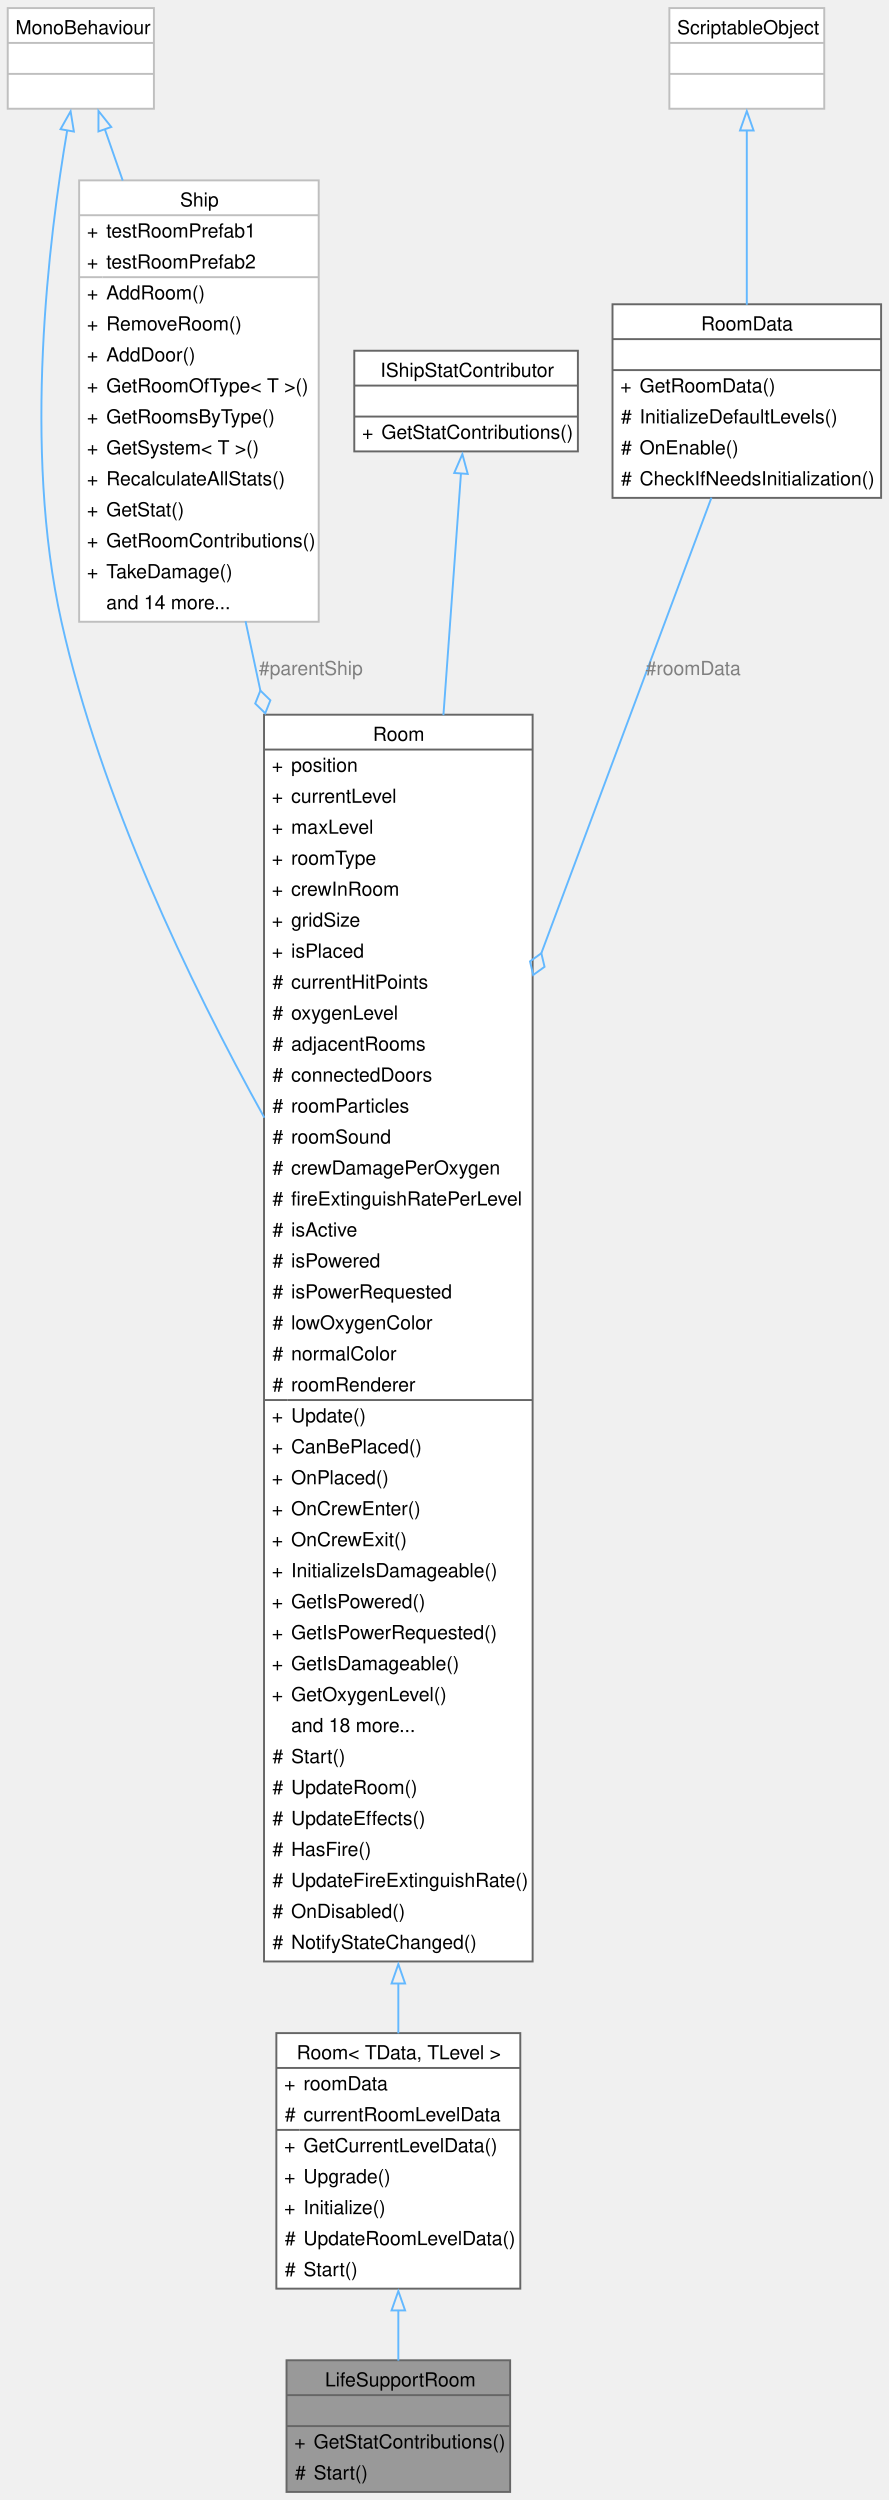
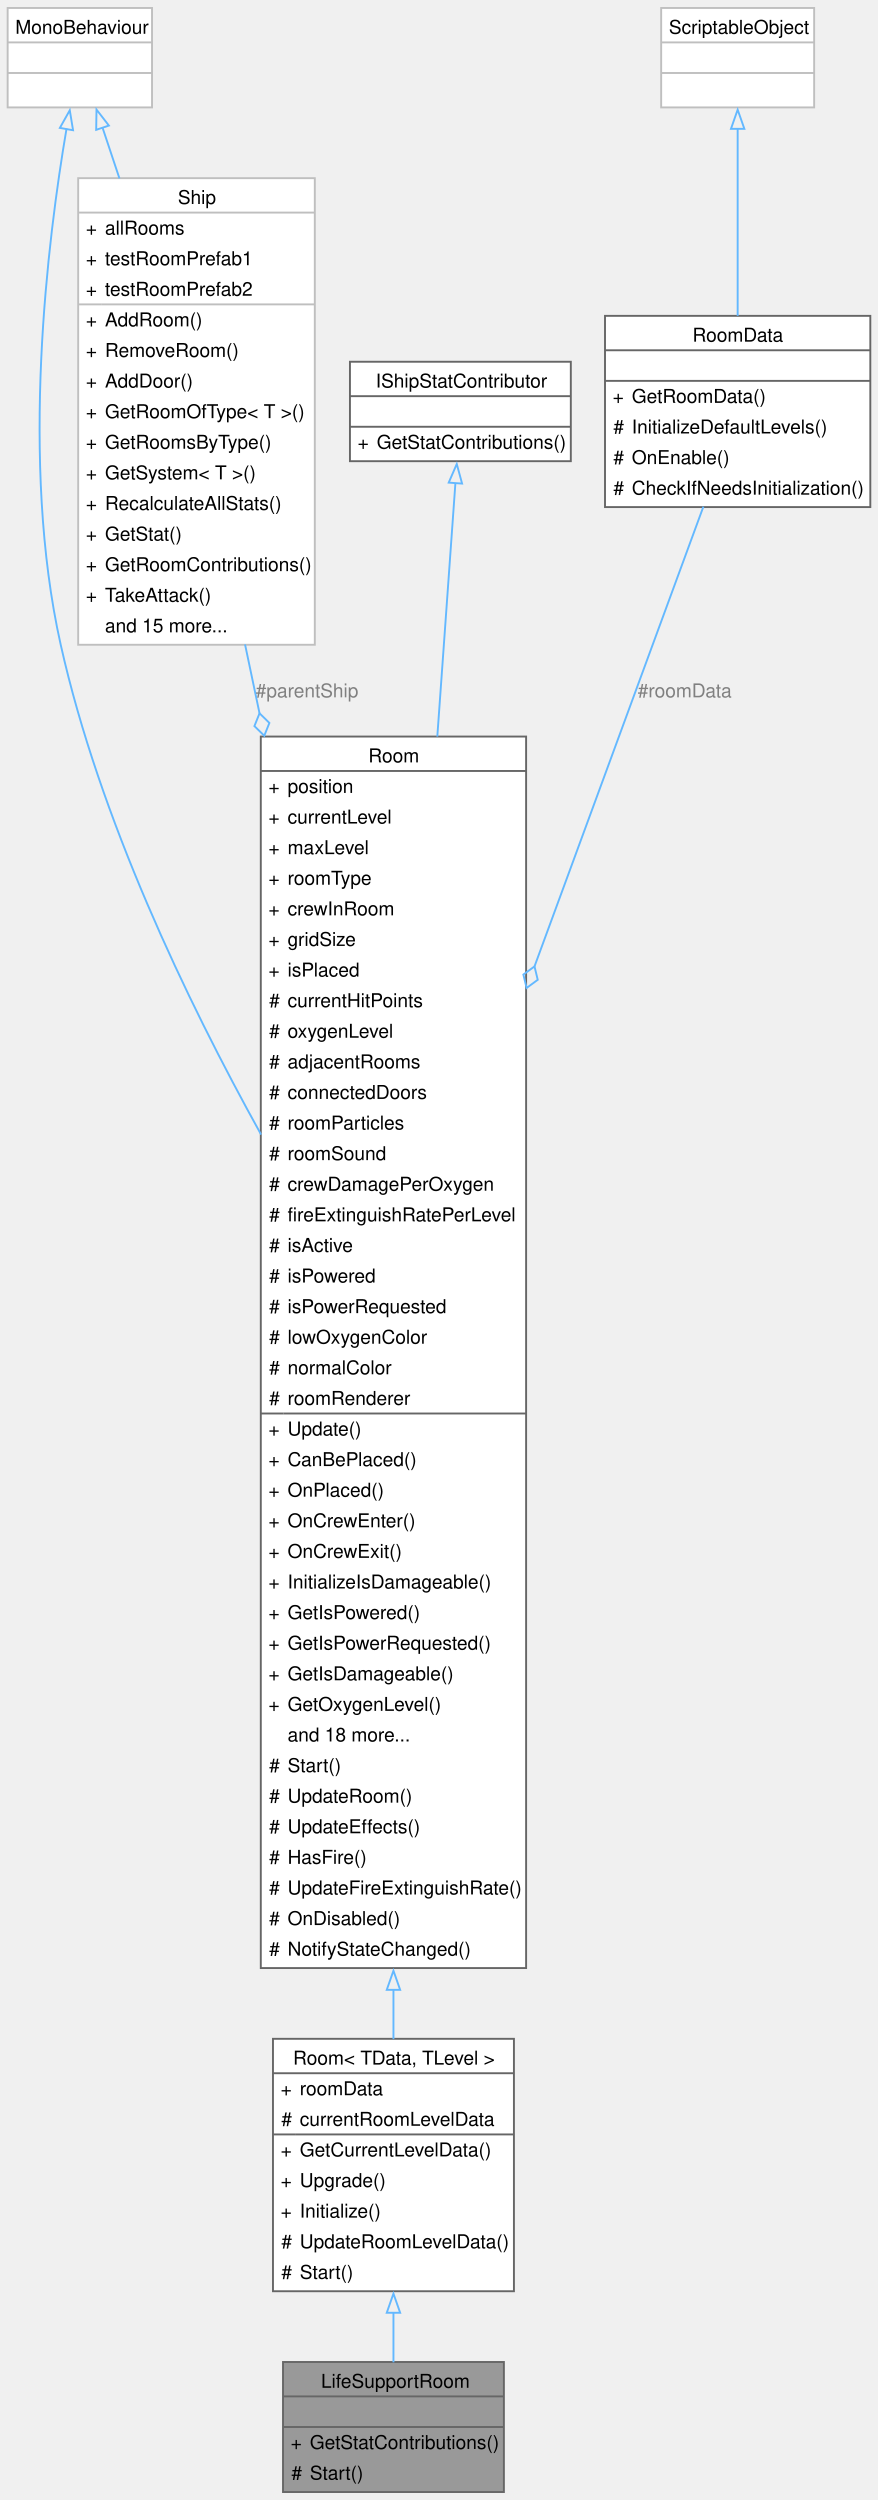
- <svg xmlns="http://www.w3.org/2000/svg" xmlns:xlink="http://www.w3.org/1999/xlink" width="459pt" height="1291pt" viewBox="0.00 0.00 459.12 1291.00">
-   <g id="graph0" class="graph" transform="scale(1 1) rotate(0) translate(4 1287)">
+ <svg xmlns="http://www.w3.org/2000/svg" xmlns:xlink="http://www.w3.org/1999/xlink" width="459pt" height="1307pt" viewBox="0.00 0.00 459.12 1307.00">
+   <g id="graph0" class="graph" transform="scale(1 1) rotate(0) translate(4 1303)">
    <g id="Node000001" class="node">
      <g id="a_Node000001">
        <a xlink:title="함선의 생활 편의 시설을 나타내는 클래스">
          <polygon fill="#999999" stroke="none" points="259.5,-68 144,-68 144,0 259.5,0 259.5,-68" />
          <text text-anchor="start" x="163.88" y="-54.5" font-family="Helvetica,sans-Serif" font-size="10.00">LifeSupportRoom</text>
          <text text-anchor="start" x="200.25" y="-38.5" font-family="Helvetica,sans-Serif" font-size="10.00"> </text>
          <text text-anchor="start" x="148" y="-22.5" font-family="Helvetica,sans-Serif" font-size="10.00">+</text>
          <text text-anchor="start" x="158" y="-22.5" font-family="Helvetica,sans-Serif" font-size="10.00">GetStatContributions()</text>
          <text text-anchor="start" x="148.38" y="-6.5" font-family="Helvetica,sans-Serif" font-size="10.00">#</text>
          <text text-anchor="start" x="158" y="-6.5" font-family="Helvetica,sans-Serif" font-size="10.00">Start()</text>
          <polygon fill="#666666" stroke="#666666" points="144,-50 144,-50 259.5,-50 259.5,-50 144,-50" />
          <polygon fill="#666666" stroke="#666666" points="144,-34 144,-34 259.5,-34 259.5,-34 144,-34" />
          <polygon fill="none" stroke="#666666" points="144,0 144,-68 259.5,-68 259.5,0 144,0" />
        </a>
      </g>
    </g>
    <g id="Node000002" class="node">
      <g id="a_Node000002">
        <a xlink:href="class_room-2-g.html" target="_top" xlink:title="함선 내의 특화된 방 타입을 위한 제네릭 기본 클래스">
          <polygon fill="white" stroke="none" points="264.75,-237 138.75,-237 138.75,-105 264.75,-105 264.75,-237" />
          <text text-anchor="start" x="149.25" y="-223.5" font-family="Helvetica,sans-Serif" font-size="10.00">Room&lt; TData, TLevel &gt;</text>
          <text text-anchor="start" x="142.75" y="-207.5" font-family="Helvetica,sans-Serif" font-size="10.00">+</text>
          <text text-anchor="start" x="152.75" y="-207.5" font-family="Helvetica,sans-Serif" font-size="10.00">roomData</text>
          <text text-anchor="start" x="143.12" y="-191.5" font-family="Helvetica,sans-Serif" font-size="10.00">#</text>
          <text text-anchor="start" x="152.75" y="-191.5" font-family="Helvetica,sans-Serif" font-size="10.00">currentRoomLevelData</text>
          <text text-anchor="start" x="142.75" y="-175.5" font-family="Helvetica,sans-Serif" font-size="10.00">+</text>
          <text text-anchor="start" x="152.75" y="-175.5" font-family="Helvetica,sans-Serif" font-size="10.00">GetCurrentLevelData()</text>
          <text text-anchor="start" x="142.75" y="-159.5" font-family="Helvetica,sans-Serif" font-size="10.00">+</text>
          <text text-anchor="start" x="152.75" y="-159.5" font-family="Helvetica,sans-Serif" font-size="10.00">Upgrade()</text>
          <text text-anchor="start" x="142.75" y="-143.5" font-family="Helvetica,sans-Serif" font-size="10.00">+</text>
          <text text-anchor="start" x="152.75" y="-143.5" font-family="Helvetica,sans-Serif" font-size="10.00">Initialize()</text>
          <text text-anchor="start" x="143.12" y="-127.5" font-family="Helvetica,sans-Serif" font-size="10.00">#</text>
          <text text-anchor="start" x="152.75" y="-127.5" font-family="Helvetica,sans-Serif" font-size="10.00">UpdateRoomLevelData()</text>
          <text text-anchor="start" x="143.12" y="-111.5" font-family="Helvetica,sans-Serif" font-size="10.00">#</text>
          <text text-anchor="start" x="152.75" y="-111.5" font-family="Helvetica,sans-Serif" font-size="10.00">Start()</text>
          <polygon fill="#666666" stroke="#666666" points="138.75,-219 138.75,-219 264.75,-219 264.75,-219 138.75,-219" />
          <polygon fill="#666666" stroke="#666666" points="138.75,-187 138.75,-187 150.75,-187 150.75,-187 138.75,-187" />
          <polygon fill="#666666" stroke="#666666" points="150.75,-187 150.75,-187 264.75,-187 264.75,-187 150.75,-187" />
          <polygon fill="none" stroke="#666666" points="138.75,-105 138.75,-237 264.75,-237 264.75,-105 138.75,-105" />
        </a>
      </g>
    </g>
    <g id="edge1_Node000001_Node000002" class="edge">
      <g id="a_edge1_Node000001_Node000002">
        <a xlink:title=" ">
          <path fill="none" stroke="#63b8ff" d="M201.75,-94.01C201.75,-84.83 201.75,-75.87 201.75,-67.81" />
          <polygon fill="none" stroke="#63b8ff" points="198.25,-93.75 201.75,-103.75 205.25,-93.75 198.25,-93.75" />
        </a>
      </g>
    </g>
    <g id="Node000003" class="node">
      <g id="a_Node000003">
        <a xlink:href="class_room.html" target="_top" xlink:title="함선 내의 모든 방의 기본 클래스">
          <polygon fill="white" stroke="none" points="271.12,-918 132.38,-918 132.38,-274 271.12,-274 271.12,-918" />
          <text text-anchor="start" x="188.62" y="-904.5" font-family="Helvetica,sans-Serif" font-size="10.00">Room</text>
          <text text-anchor="start" x="136.38" y="-888.5" font-family="Helvetica,sans-Serif" font-size="10.00">+</text>
          <text text-anchor="start" x="146.38" y="-888.5" font-family="Helvetica,sans-Serif" font-size="10.00">position</text>
          <text text-anchor="start" x="136.38" y="-872.5" font-family="Helvetica,sans-Serif" font-size="10.00">+</text>
          <text text-anchor="start" x="146.38" y="-872.5" font-family="Helvetica,sans-Serif" font-size="10.00">currentLevel</text>
          <text text-anchor="start" x="136.38" y="-856.5" font-family="Helvetica,sans-Serif" font-size="10.00">+</text>
          <text text-anchor="start" x="146.38" y="-856.5" font-family="Helvetica,sans-Serif" font-size="10.00">maxLevel</text>
          <text text-anchor="start" x="136.38" y="-840.5" font-family="Helvetica,sans-Serif" font-size="10.00">+</text>
          <text text-anchor="start" x="146.38" y="-840.5" font-family="Helvetica,sans-Serif" font-size="10.00">roomType</text>
          <text text-anchor="start" x="136.38" y="-824.5" font-family="Helvetica,sans-Serif" font-size="10.00">+</text>
          <text text-anchor="start" x="146.38" y="-824.5" font-family="Helvetica,sans-Serif" font-size="10.00">crewInRoom</text>
          <text text-anchor="start" x="136.38" y="-808.5" font-family="Helvetica,sans-Serif" font-size="10.00">+</text>
          <text text-anchor="start" x="146.38" y="-808.5" font-family="Helvetica,sans-Serif" font-size="10.00">gridSize</text>
          <text text-anchor="start" x="136.38" y="-792.5" font-family="Helvetica,sans-Serif" font-size="10.00">+</text>
          <text text-anchor="start" x="146.38" y="-792.5" font-family="Helvetica,sans-Serif" font-size="10.00">isPlaced</text>
          <text text-anchor="start" x="136.75" y="-776.5" font-family="Helvetica,sans-Serif" font-size="10.00">#</text>
          <text text-anchor="start" x="146.38" y="-776.5" font-family="Helvetica,sans-Serif" font-size="10.00">currentHitPoints</text>
          <text text-anchor="start" x="136.75" y="-760.5" font-family="Helvetica,sans-Serif" font-size="10.00">#</text>
          <text text-anchor="start" x="146.38" y="-760.5" font-family="Helvetica,sans-Serif" font-size="10.00">oxygenLevel</text>
          <text text-anchor="start" x="136.75" y="-744.5" font-family="Helvetica,sans-Serif" font-size="10.00">#</text>
          <text text-anchor="start" x="146.38" y="-744.5" font-family="Helvetica,sans-Serif" font-size="10.00">adjacentRooms</text>
          <text text-anchor="start" x="136.75" y="-728.5" font-family="Helvetica,sans-Serif" font-size="10.00">#</text>
          <text text-anchor="start" x="146.38" y="-728.5" font-family="Helvetica,sans-Serif" font-size="10.00">connectedDoors</text>
          <text text-anchor="start" x="136.75" y="-712.5" font-family="Helvetica,sans-Serif" font-size="10.00">#</text>
          <text text-anchor="start" x="146.38" y="-712.5" font-family="Helvetica,sans-Serif" font-size="10.00">roomParticles</text>
          <text text-anchor="start" x="136.75" y="-696.5" font-family="Helvetica,sans-Serif" font-size="10.00">#</text>
          <text text-anchor="start" x="146.38" y="-696.5" font-family="Helvetica,sans-Serif" font-size="10.00">roomSound</text>
          <text text-anchor="start" x="136.75" y="-680.5" font-family="Helvetica,sans-Serif" font-size="10.00">#</text>
          <text text-anchor="start" x="146.38" y="-680.5" font-family="Helvetica,sans-Serif" font-size="10.00">crewDamagePerOxygen</text>
          <text text-anchor="start" x="136.75" y="-664.5" font-family="Helvetica,sans-Serif" font-size="10.00">#</text>
          <text text-anchor="start" x="146.38" y="-664.5" font-family="Helvetica,sans-Serif" font-size="10.00">fireExtinguishRatePerLevel</text>
          <text text-anchor="start" x="136.75" y="-648.5" font-family="Helvetica,sans-Serif" font-size="10.00">#</text>
          <text text-anchor="start" x="146.38" y="-648.5" font-family="Helvetica,sans-Serif" font-size="10.00">isActive</text>
          <text text-anchor="start" x="136.75" y="-632.5" font-family="Helvetica,sans-Serif" font-size="10.00">#</text>
          <text text-anchor="start" x="146.38" y="-632.5" font-family="Helvetica,sans-Serif" font-size="10.00">isPowered</text>
          <text text-anchor="start" x="136.75" y="-616.5" font-family="Helvetica,sans-Serif" font-size="10.00">#</text>
          <text text-anchor="start" x="146.38" y="-616.5" font-family="Helvetica,sans-Serif" font-size="10.00">isPowerRequested</text>
          <text text-anchor="start" x="136.75" y="-600.5" font-family="Helvetica,sans-Serif" font-size="10.00">#</text>
          <text text-anchor="start" x="146.38" y="-600.5" font-family="Helvetica,sans-Serif" font-size="10.00">lowOxygenColor</text>
          <text text-anchor="start" x="136.75" y="-584.5" font-family="Helvetica,sans-Serif" font-size="10.00">#</text>
          <text text-anchor="start" x="146.38" y="-584.5" font-family="Helvetica,sans-Serif" font-size="10.00">normalColor</text>
          <text text-anchor="start" x="136.75" y="-568.5" font-family="Helvetica,sans-Serif" font-size="10.00">#</text>
          <text text-anchor="start" x="146.38" y="-568.5" font-family="Helvetica,sans-Serif" font-size="10.00">roomRenderer</text>
          <text text-anchor="start" x="136.38" y="-552.5" font-family="Helvetica,sans-Serif" font-size="10.00">+</text>
          <text text-anchor="start" x="146.38" y="-552.5" font-family="Helvetica,sans-Serif" font-size="10.00">Update()</text>
          <text text-anchor="start" x="136.38" y="-536.5" font-family="Helvetica,sans-Serif" font-size="10.00">+</text>
          <text text-anchor="start" x="146.38" y="-536.5" font-family="Helvetica,sans-Serif" font-size="10.00">CanBePlaced()</text>
          <text text-anchor="start" x="136.38" y="-520.5" font-family="Helvetica,sans-Serif" font-size="10.00">+</text>
          <text text-anchor="start" x="146.38" y="-520.5" font-family="Helvetica,sans-Serif" font-size="10.00">OnPlaced()</text>
          <text text-anchor="start" x="136.38" y="-504.5" font-family="Helvetica,sans-Serif" font-size="10.00">+</text>
          <text text-anchor="start" x="146.38" y="-504.5" font-family="Helvetica,sans-Serif" font-size="10.00">OnCrewEnter()</text>
          <text text-anchor="start" x="136.38" y="-488.5" font-family="Helvetica,sans-Serif" font-size="10.00">+</text>
          <text text-anchor="start" x="146.38" y="-488.5" font-family="Helvetica,sans-Serif" font-size="10.00">OnCrewExit()</text>
          <text text-anchor="start" x="136.38" y="-472.5" font-family="Helvetica,sans-Serif" font-size="10.00">+</text>
          <text text-anchor="start" x="146.38" y="-472.5" font-family="Helvetica,sans-Serif" font-size="10.00">InitializeIsDamageable()</text>
          <text text-anchor="start" x="136.38" y="-456.5" font-family="Helvetica,sans-Serif" font-size="10.00">+</text>
          <text text-anchor="start" x="146.38" y="-456.5" font-family="Helvetica,sans-Serif" font-size="10.00">GetIsPowered()</text>
          <text text-anchor="start" x="136.38" y="-440.5" font-family="Helvetica,sans-Serif" font-size="10.00">+</text>
          <text text-anchor="start" x="146.38" y="-440.5" font-family="Helvetica,sans-Serif" font-size="10.00">GetIsPowerRequested()</text>
          <text text-anchor="start" x="136.38" y="-424.5" font-family="Helvetica,sans-Serif" font-size="10.00">+</text>
          <text text-anchor="start" x="146.38" y="-424.5" font-family="Helvetica,sans-Serif" font-size="10.00">GetIsDamageable()</text>
          <text text-anchor="start" x="136.38" y="-408.5" font-family="Helvetica,sans-Serif" font-size="10.00">+</text>
          <text text-anchor="start" x="146.38" y="-408.5" font-family="Helvetica,sans-Serif" font-size="10.00">GetOxygenLevel()</text>
          <text text-anchor="start" x="146.38" y="-392.5" font-family="Helvetica,sans-Serif" font-size="10.00">and 18 more...</text>
          <text text-anchor="start" x="136.75" y="-376.5" font-family="Helvetica,sans-Serif" font-size="10.00">#</text>
          <text text-anchor="start" x="146.38" y="-376.5" font-family="Helvetica,sans-Serif" font-size="10.00">Start()</text>
          <text text-anchor="start" x="136.75" y="-360.5" font-family="Helvetica,sans-Serif" font-size="10.00">#</text>
          <text text-anchor="start" x="146.38" y="-360.5" font-family="Helvetica,sans-Serif" font-size="10.00">UpdateRoom()</text>
          <text text-anchor="start" x="136.75" y="-344.5" font-family="Helvetica,sans-Serif" font-size="10.00">#</text>
          <text text-anchor="start" x="146.38" y="-344.5" font-family="Helvetica,sans-Serif" font-size="10.00">UpdateEffects()</text>
          <text text-anchor="start" x="136.75" y="-328.5" font-family="Helvetica,sans-Serif" font-size="10.00">#</text>
          <text text-anchor="start" x="146.38" y="-328.5" font-family="Helvetica,sans-Serif" font-size="10.00">HasFire()</text>
          <text text-anchor="start" x="136.75" y="-312.5" font-family="Helvetica,sans-Serif" font-size="10.00">#</text>
          <text text-anchor="start" x="146.38" y="-312.5" font-family="Helvetica,sans-Serif" font-size="10.00">UpdateFireExtinguishRate()</text>
          <text text-anchor="start" x="136.75" y="-296.5" font-family="Helvetica,sans-Serif" font-size="10.00">#</text>
          <text text-anchor="start" x="146.38" y="-296.5" font-family="Helvetica,sans-Serif" font-size="10.00">OnDisabled()</text>
          <text text-anchor="start" x="136.75" y="-280.5" font-family="Helvetica,sans-Serif" font-size="10.00">#</text>
          <text text-anchor="start" x="146.38" y="-280.5" font-family="Helvetica,sans-Serif" font-size="10.00">NotifyStateChanged()</text>
          <polygon fill="#666666" stroke="#666666" points="132.38,-900 132.38,-900 271.12,-900 271.12,-900 132.38,-900" />
          <polygon fill="#666666" stroke="#666666" points="132.38,-564 132.38,-564 144.38,-564 144.38,-564 132.38,-564" />
          <polygon fill="#666666" stroke="#666666" points="144.38,-564 144.38,-564 271.12,-564 271.12,-564 144.38,-564" />
          <polygon fill="none" stroke="#666666" points="132.38,-274 132.38,-918 271.12,-918 271.12,-274 132.38,-274" />
        </a>
      </g>
    </g>
    <g id="edge2_Node000002_Node000003" class="edge">
      <g id="a_edge2_Node000002_Node000003">
        <a xlink:title=" ">
          <path fill="none" stroke="#63b8ff" d="M201.75,-262.77C201.75,-253.64 201.75,-244.96 201.75,-236.84" />
          <polygon fill="none" stroke="#63b8ff" points="198.25,-262.61 201.75,-272.61 205.25,-262.61 198.25,-262.61" />
        </a>
      </g>
    </g>
    <g id="Node000004" class="node">
      <g id="a_Node000004">
        <a xlink:title=" ">
-           <polygon fill="white" stroke="none" points="75.5,-1283 0,-1283 0,-1231 75.5,-1231 75.5,-1283" />
-           <text text-anchor="start" x="4" y="-1269.5" font-family="Helvetica,sans-Serif" font-size="10.00">MonoBehaviour</text>
+           <polygon fill="white" stroke="none" points="75.5,-1299 0,-1299 0,-1247 75.5,-1247 75.5,-1299" />
+           <text text-anchor="start" x="4" y="-1285.5" font-family="Helvetica,sans-Serif" font-size="10.00">MonoBehaviour</text>
+           <text text-anchor="start" x="36.25" y="-1269.5" font-family="Helvetica,sans-Serif" font-size="10.00"> </text>
          <text text-anchor="start" x="36.25" y="-1253.5" font-family="Helvetica,sans-Serif" font-size="10.00"> </text>
-           <text text-anchor="start" x="36.25" y="-1237.5" font-family="Helvetica,sans-Serif" font-size="10.00"> </text>
+           <polygon fill="#bfbfbf" stroke="#bfbfbf" points="0,-1281 0,-1281 75.5,-1281 75.5,-1281 0,-1281" />
          <polygon fill="#bfbfbf" stroke="#bfbfbf" points="0,-1265 0,-1265 75.5,-1265 75.5,-1265 0,-1265" />
-           <polygon fill="#bfbfbf" stroke="#bfbfbf" points="0,-1249 0,-1249 75.5,-1249 75.5,-1249 0,-1249" />
-           <polygon fill="none" stroke="#bfbfbf" points="0,-1231 0,-1283 75.5,-1283 75.5,-1231 0,-1231" />
+           <polygon fill="none" stroke="#bfbfbf" points="0,-1247 0,-1299 75.5,-1299 75.5,-1247 0,-1247" />
        </a>
      </g>
    </g>
    <g id="edge3_Node000003_Node000004" class="edge">
      <g id="a_edge3_Node000003_Node000004">
        <a xlink:title=" ">
-           <path fill="none" stroke="#63b8ff" d="M30.72,-1219.87C21.24,-1164.46 7.7,-1055.54 27.75,-966 48.07,-875.29 93.29,-780.59 132.54,-709.85" />
-           <polygon fill="none" stroke="#63b8ff" points="27.27,-1220.44 32.47,-1229.68 34.16,-1219.22 27.27,-1220.44" />
+           <path fill="none" stroke="#63b8ff" d="M30.8,-1235.93C20.94,-1178.15 6.34,-1061.6 27.75,-966 48.07,-875.29 93.29,-780.59 132.54,-709.85" />
+           <polygon fill="none" stroke="#63b8ff" points="27.31,-1236.28 32.49,-1245.52 34.2,-1235.07 27.31,-1236.28" />
        </a>
      </g>
    </g>
    <g id="Node000008" class="node">
      <g id="a_Node000008">
        <a xlink:href="class_ship.html" target="_top" xlink:title=" ">
-           <polygon fill="white" stroke="none" points="160.62,-1194 36.88,-1194 36.88,-966 160.62,-966 160.62,-1194" />
-           <text text-anchor="start" x="89" y="-1180.5" font-family="Helvetica,sans-Serif" font-size="10.00">Ship</text>
+           <polygon fill="white" stroke="none" points="160.62,-1210 36.88,-1210 36.88,-966 160.62,-966 160.62,-1210" />
+           <text text-anchor="start" x="89" y="-1196.5" font-family="Helvetica,sans-Serif" font-size="10.00">Ship</text>
+           <text text-anchor="start" x="40.88" y="-1180.5" font-family="Helvetica,sans-Serif" font-size="10.00">+</text>
+           <text text-anchor="start" x="50.88" y="-1180.5" font-family="Helvetica,sans-Serif" font-size="10.00">allRooms</text>
          <text text-anchor="start" x="40.88" y="-1164.5" font-family="Helvetica,sans-Serif" font-size="10.00">+</text>
          <text text-anchor="start" x="50.88" y="-1164.5" font-family="Helvetica,sans-Serif" font-size="10.00">testRoomPrefab1</text>
          <text text-anchor="start" x="40.88" y="-1148.5" font-family="Helvetica,sans-Serif" font-size="10.00">+</text>
          <text text-anchor="start" x="50.88" y="-1148.5" font-family="Helvetica,sans-Serif" font-size="10.00">testRoomPrefab2</text>
          <text text-anchor="start" x="40.88" y="-1132.5" font-family="Helvetica,sans-Serif" font-size="10.00">+</text>
          <text text-anchor="start" x="50.88" y="-1132.5" font-family="Helvetica,sans-Serif" font-size="10.00">AddRoom()</text>
          <text text-anchor="start" x="40.88" y="-1116.5" font-family="Helvetica,sans-Serif" font-size="10.00">+</text>
          <text text-anchor="start" x="50.88" y="-1116.5" font-family="Helvetica,sans-Serif" font-size="10.00">RemoveRoom()</text>
          <text text-anchor="start" x="40.88" y="-1100.5" font-family="Helvetica,sans-Serif" font-size="10.00">+</text>
          <text text-anchor="start" x="50.88" y="-1100.5" font-family="Helvetica,sans-Serif" font-size="10.00">AddDoor()</text>
          <text text-anchor="start" x="40.88" y="-1084.5" font-family="Helvetica,sans-Serif" font-size="10.00">+</text>
          <text text-anchor="start" x="50.88" y="-1084.5" font-family="Helvetica,sans-Serif" font-size="10.00">GetRoomOfType&lt; T &gt;()</text>
          <text text-anchor="start" x="40.88" y="-1068.5" font-family="Helvetica,sans-Serif" font-size="10.00">+</text>
          <text text-anchor="start" x="50.88" y="-1068.5" font-family="Helvetica,sans-Serif" font-size="10.00">GetRoomsByType()</text>
          <text text-anchor="start" x="40.88" y="-1052.5" font-family="Helvetica,sans-Serif" font-size="10.00">+</text>
          <text text-anchor="start" x="50.88" y="-1052.5" font-family="Helvetica,sans-Serif" font-size="10.00">GetSystem&lt; T &gt;()</text>
          <text text-anchor="start" x="40.88" y="-1036.5" font-family="Helvetica,sans-Serif" font-size="10.00">+</text>
          <text text-anchor="start" x="50.88" y="-1036.5" font-family="Helvetica,sans-Serif" font-size="10.00">RecalculateAllStats()</text>
          <text text-anchor="start" x="40.88" y="-1020.5" font-family="Helvetica,sans-Serif" font-size="10.00">+</text>
          <text text-anchor="start" x="50.88" y="-1020.5" font-family="Helvetica,sans-Serif" font-size="10.00">GetStat()</text>
          <text text-anchor="start" x="40.88" y="-1004.5" font-family="Helvetica,sans-Serif" font-size="10.00">+</text>
          <text text-anchor="start" x="50.88" y="-1004.5" font-family="Helvetica,sans-Serif" font-size="10.00">GetRoomContributions()</text>
          <text text-anchor="start" x="40.88" y="-988.5" font-family="Helvetica,sans-Serif" font-size="10.00">+</text>
-           <text text-anchor="start" x="50.88" y="-988.5" font-family="Helvetica,sans-Serif" font-size="10.00">TakeDamage()</text>
-           <text text-anchor="start" x="50.88" y="-972.5" font-family="Helvetica,sans-Serif" font-size="10.00">and 14 more...</text>
-           <polygon fill="#bfbfbf" stroke="#bfbfbf" points="36.88,-1176 36.88,-1176 160.62,-1176 160.62,-1176 36.88,-1176" />
+           <text text-anchor="start" x="50.88" y="-988.5" font-family="Helvetica,sans-Serif" font-size="10.00">TakeAttack()</text>
+           <text text-anchor="start" x="50.88" y="-972.5" font-family="Helvetica,sans-Serif" font-size="10.00">and 15 more...</text>
+           <polygon fill="#bfbfbf" stroke="#bfbfbf" points="36.88,-1192 36.88,-1192 160.62,-1192 160.62,-1192 36.88,-1192" />
          <polygon fill="#bfbfbf" stroke="#bfbfbf" points="36.88,-1144 36.88,-1144 48.88,-1144 48.88,-1144 36.88,-1144" />
          <polygon fill="#bfbfbf" stroke="#bfbfbf" points="48.88,-1144 48.88,-1144 160.62,-1144 160.62,-1144 48.88,-1144" />
-           <polygon fill="none" stroke="#bfbfbf" points="36.88,-966 36.88,-1194 160.62,-1194 160.62,-966 36.88,-966" />
+           <polygon fill="none" stroke="#bfbfbf" points="36.88,-966 36.88,-1210 160.62,-1210 160.62,-966 36.88,-966" />
        </a>
      </g>
    </g>
    <g id="edge8_Node000008_Node000004" class="edge">
      <g id="a_edge8_Node000008_Node000004">
        <a xlink:title=" ">
-           <path fill="none" stroke="#63b8ff" d="M50.12,-1220.52C52.94,-1212.42 56.09,-1203.39 59.39,-1193.92" />
-           <polygon fill="none" stroke="#63b8ff" points="46.85,-1219.27 46.86,-1229.87 53.46,-1221.58 46.85,-1219.27" />
+           <path fill="none" stroke="#63b8ff" d="M49.57,-1236.55C52.27,-1228.45 55.28,-1219.4 58.46,-1209.87" />
+           <polygon fill="none" stroke="#63b8ff" points="46.3,-1235.29 46.46,-1245.88 52.94,-1237.5 46.3,-1235.29" />
        </a>
      </g>
    </g>
    <g id="Node000005" class="node">
      <g id="a_Node000005">
        <a xlink:href="interface_i_ship_stat_contributor.html" target="_top" xlink:title="ShipStat 에 영향을 주는 객체 인터페이스 모든 방들과 모든 선원은 전부 이에 해당한다. 방의 경우엔 RoomData 에 등록된 정보를 바탕으로 Ship에서 Contribute...">
-           <polygon fill="white" stroke="none" points="294.5,-1106 179,-1106 179,-1054 294.5,-1054 294.5,-1106" />
-           <text text-anchor="start" x="192.5" y="-1092.5" font-family="Helvetica,sans-Serif" font-size="10.00">IShipStatContributor</text>
-           <text text-anchor="start" x="235.25" y="-1076.5" font-family="Helvetica,sans-Serif" font-size="10.00"> </text>
-           <text text-anchor="start" x="183" y="-1060.5" font-family="Helvetica,sans-Serif" font-size="10.00">+</text>
-           <text text-anchor="start" x="193" y="-1060.5" font-family="Helvetica,sans-Serif" font-size="10.00">GetStatContributions()</text>
-           <polygon fill="#666666" stroke="#666666" points="179,-1088 179,-1088 294.5,-1088 294.5,-1088 179,-1088" />
-           <polygon fill="#666666" stroke="#666666" points="179,-1072 179,-1072 294.5,-1072 294.5,-1072 179,-1072" />
-           <polygon fill="none" stroke="#666666" points="179,-1054 179,-1106 294.5,-1106 294.5,-1054 179,-1054" />
+           <polygon fill="white" stroke="none" points="294.5,-1114 179,-1114 179,-1062 294.5,-1062 294.5,-1114" />
+           <text text-anchor="start" x="192.5" y="-1100.5" font-family="Helvetica,sans-Serif" font-size="10.00">IShipStatContributor</text>
+           <text text-anchor="start" x="235.25" y="-1084.5" font-family="Helvetica,sans-Serif" font-size="10.00"> </text>
+           <text text-anchor="start" x="183" y="-1068.5" font-family="Helvetica,sans-Serif" font-size="10.00">+</text>
+           <text text-anchor="start" x="193" y="-1068.5" font-family="Helvetica,sans-Serif" font-size="10.00">GetStatContributions()</text>
+           <polygon fill="#666666" stroke="#666666" points="179,-1096 179,-1096 294.5,-1096 294.5,-1096 179,-1096" />
+           <polygon fill="#666666" stroke="#666666" points="179,-1080 179,-1080 294.5,-1080 294.5,-1080 179,-1080" />
+           <polygon fill="none" stroke="#666666" points="179,-1062 179,-1114 294.5,-1114 294.5,-1062 179,-1062" />
        </a>
      </g>
    </g>
    <g id="edge4_Node000003_Node000005" class="edge">
      <g id="a_edge4_Node000003_Node000005">
        <a xlink:title=" ">
-           <path fill="none" stroke="#63b8ff" d="M234.12,-1042.77C231.97,-1013.15 228.69,-968.07 225.04,-917.76" />
-           <polygon fill="none" stroke="#63b8ff" points="230.62,-1042.87 234.83,-1052.59 237.6,-1042.36 230.62,-1042.87" />
+           <path fill="none" stroke="#63b8ff" d="M234.15,-1050.57C231.93,-1019.47 228.49,-971.39 224.68,-917.96" />
+           <polygon fill="none" stroke="#63b8ff" points="230.65,-1050.79 234.86,-1060.52 237.64,-1050.29 230.65,-1050.79" />
        </a>
      </g>
    </g>
    <g id="Node000006" class="node">
      <g id="a_Node000006">
        <a xlink:href="class_room_data.html" target="_top" xlink:title="모든 방 유형의 기본 데이터를 정의하는 추상 ScriptableObject">
-           <polygon fill="white" stroke="none" points="451.12,-1130 312.38,-1130 312.38,-1030 451.12,-1030 451.12,-1130" />
-           <text text-anchor="start" x="358.12" y="-1116.5" font-family="Helvetica,sans-Serif" font-size="10.00">RoomData</text>
-           <text text-anchor="start" x="380.25" y="-1100.5" font-family="Helvetica,sans-Serif" font-size="10.00"> </text>
-           <text text-anchor="start" x="316.38" y="-1084.5" font-family="Helvetica,sans-Serif" font-size="10.00">+</text>
-           <text text-anchor="start" x="326.38" y="-1084.5" font-family="Helvetica,sans-Serif" font-size="10.00">GetRoomData()</text>
-           <text text-anchor="start" x="316.75" y="-1068.5" font-family="Helvetica,sans-Serif" font-size="10.00">#</text>
-           <text text-anchor="start" x="326.38" y="-1068.5" font-family="Helvetica,sans-Serif" font-size="10.00">InitializeDefaultLevels()</text>
-           <text text-anchor="start" x="316.75" y="-1052.5" font-family="Helvetica,sans-Serif" font-size="10.00">#</text>
-           <text text-anchor="start" x="326.38" y="-1052.5" font-family="Helvetica,sans-Serif" font-size="10.00">OnEnable()</text>
-           <text text-anchor="start" x="316.75" y="-1036.5" font-family="Helvetica,sans-Serif" font-size="10.00">#</text>
-           <text text-anchor="start" x="326.38" y="-1036.5" font-family="Helvetica,sans-Serif" font-size="10.00">CheckIfNeedsInitialization()</text>
-           <polygon fill="#666666" stroke="#666666" points="312.38,-1112 312.38,-1112 451.12,-1112 451.12,-1112 312.38,-1112" />
-           <polygon fill="#666666" stroke="#666666" points="312.38,-1096 312.38,-1096 451.12,-1096 451.12,-1096 312.38,-1096" />
-           <polygon fill="none" stroke="#666666" points="312.38,-1030 312.38,-1130 451.12,-1130 451.12,-1030 312.38,-1030" />
+           <polygon fill="white" stroke="none" points="451.12,-1138 312.38,-1138 312.38,-1038 451.12,-1038 451.12,-1138" />
+           <text text-anchor="start" x="358.12" y="-1124.5" font-family="Helvetica,sans-Serif" font-size="10.00">RoomData</text>
+           <text text-anchor="start" x="380.25" y="-1108.5" font-family="Helvetica,sans-Serif" font-size="10.00"> </text>
+           <text text-anchor="start" x="316.38" y="-1092.5" font-family="Helvetica,sans-Serif" font-size="10.00">+</text>
+           <text text-anchor="start" x="326.38" y="-1092.5" font-family="Helvetica,sans-Serif" font-size="10.00">GetRoomData()</text>
+           <text text-anchor="start" x="316.75" y="-1076.5" font-family="Helvetica,sans-Serif" font-size="10.00">#</text>
+           <text text-anchor="start" x="326.38" y="-1076.5" font-family="Helvetica,sans-Serif" font-size="10.00">InitializeDefaultLevels()</text>
+           <text text-anchor="start" x="316.75" y="-1060.5" font-family="Helvetica,sans-Serif" font-size="10.00">#</text>
+           <text text-anchor="start" x="326.38" y="-1060.5" font-family="Helvetica,sans-Serif" font-size="10.00">OnEnable()</text>
+           <text text-anchor="start" x="316.75" y="-1044.5" font-family="Helvetica,sans-Serif" font-size="10.00">#</text>
+           <text text-anchor="start" x="326.38" y="-1044.5" font-family="Helvetica,sans-Serif" font-size="10.00">CheckIfNeedsInitialization()</text>
+           <polygon fill="#666666" stroke="#666666" points="312.38,-1120 312.38,-1120 451.12,-1120 451.12,-1120 312.38,-1120" />
+           <polygon fill="#666666" stroke="#666666" points="312.38,-1104 312.38,-1104 451.12,-1104 451.12,-1104 312.38,-1104" />
+           <polygon fill="none" stroke="#666666" points="312.38,-1038 312.38,-1138 451.12,-1138 451.12,-1038 312.38,-1038" />
        </a>
      </g>
    </g>
    <g id="edge5_Node000003_Node000006" class="edge">
      <g id="a_edge5_Node000003_Node000006">
        <a xlink:title=" ">
-           <path fill="none" stroke="#63b8ff" d="M363.5,-1030.13C342.82,-974.76 307.8,-880.98 275.62,-794.82" />
-           <polygon fill="none" stroke="#63b8ff" points="275.62,-794.8 269.77,-790.58 271.42,-783.56 277.27,-787.78 275.62,-794.8" />
+           <path fill="none" stroke="#63b8ff" d="M363.83,-1038.23C343.17,-981.99 307.89,-885.94 275.51,-797.79" />
+           <polygon fill="none" stroke="#63b8ff" points="275.51,-797.8 269.69,-793.55 271.38,-786.54 277.2,-790.79 275.51,-797.8" />
        </a>
      </g>
      <text text-anchor="middle" x="354.06" y="-938.5" font-family="Helvetica,sans-Serif" font-size="10.00" fill="grey"> #roomData</text>
    </g>
    <g id="Node000007" class="node">
      <g id="a_Node000007">
        <a xlink:title=" ">
-           <polygon fill="white" stroke="none" points="421.75,-1283 341.75,-1283 341.75,-1231 421.75,-1231 421.75,-1283" />
-           <text text-anchor="start" x="345.75" y="-1269.5" font-family="Helvetica,sans-Serif" font-size="10.00">ScriptableObject</text>
+           <polygon fill="white" stroke="none" points="421.75,-1299 341.75,-1299 341.75,-1247 421.75,-1247 421.75,-1299" />
+           <text text-anchor="start" x="345.75" y="-1285.5" font-family="Helvetica,sans-Serif" font-size="10.00">ScriptableObject</text>
+           <text text-anchor="start" x="380.25" y="-1269.5" font-family="Helvetica,sans-Serif" font-size="10.00"> </text>
          <text text-anchor="start" x="380.25" y="-1253.5" font-family="Helvetica,sans-Serif" font-size="10.00"> </text>
-           <text text-anchor="start" x="380.25" y="-1237.5" font-family="Helvetica,sans-Serif" font-size="10.00"> </text>
+           <polygon fill="#bfbfbf" stroke="#bfbfbf" points="341.75,-1281 341.75,-1281 421.75,-1281 421.75,-1281 341.75,-1281" />
          <polygon fill="#bfbfbf" stroke="#bfbfbf" points="341.75,-1265 341.75,-1265 421.75,-1265 421.75,-1265 341.75,-1265" />
-           <polygon fill="#bfbfbf" stroke="#bfbfbf" points="341.75,-1249 341.75,-1249 421.75,-1249 421.75,-1249 341.75,-1249" />
-           <polygon fill="none" stroke="#bfbfbf" points="341.75,-1231 341.75,-1283 421.75,-1283 421.75,-1231 341.75,-1231" />
+           <polygon fill="none" stroke="#bfbfbf" points="341.75,-1247 341.75,-1299 421.75,-1299 421.75,-1247 341.75,-1247" />
        </a>
      </g>
    </g>
    <g id="edge6_Node000006_Node000007" class="edge">
      <g id="a_edge6_Node000006_Node000007">
        <a xlink:title=" ">
-           <path fill="none" stroke="#63b8ff" d="M381.75,-1220.04C381.75,-1193.95 381.75,-1158.36 381.75,-1129.72" />
-           <polygon fill="none" stroke="#63b8ff" points="378.25,-1219.78 381.75,-1229.78 385.25,-1219.78 378.25,-1219.78" />
+           <path fill="none" stroke="#63b8ff" d="M381.75,-1236.06C381.75,-1208.05 381.75,-1168.88 381.75,-1138" />
+           <polygon fill="none" stroke="#63b8ff" points="378.25,-1235.81 381.75,-1245.81 385.25,-1235.81 378.25,-1235.81" />
        </a>
      </g>
    </g>
    <g id="edge7_Node000003_Node000008" class="edge">
      <g id="a_edge7_Node000003_Node000008">
        <a xlink:title=" ">
-           <path fill="none" stroke="#63b8ff" d="M122.83,-966.3C125.29,-954.82 127.86,-942.8 130.51,-930.39" />
-           <polygon fill="none" stroke="#63b8ff" points="130.49,-930.47 127.83,-923.77 133,-918.74 135.65,-925.44 130.49,-930.47" />
+           <path fill="none" stroke="#63b8ff" d="M124.14,-966.19C126.58,-954.61 129.12,-942.52 131.73,-930.08" />
+           <polygon fill="none" stroke="#63b8ff" points="131.72,-930.16 129.04,-923.47 134.19,-918.42 136.87,-925.11 131.72,-930.16" />
        </a>
      </g>
      <text text-anchor="middle" x="156.56" y="-938.5" font-family="Helvetica,sans-Serif" font-size="10.00" fill="grey"> #parentShip</text>
    </g>
  </g>
</svg>
